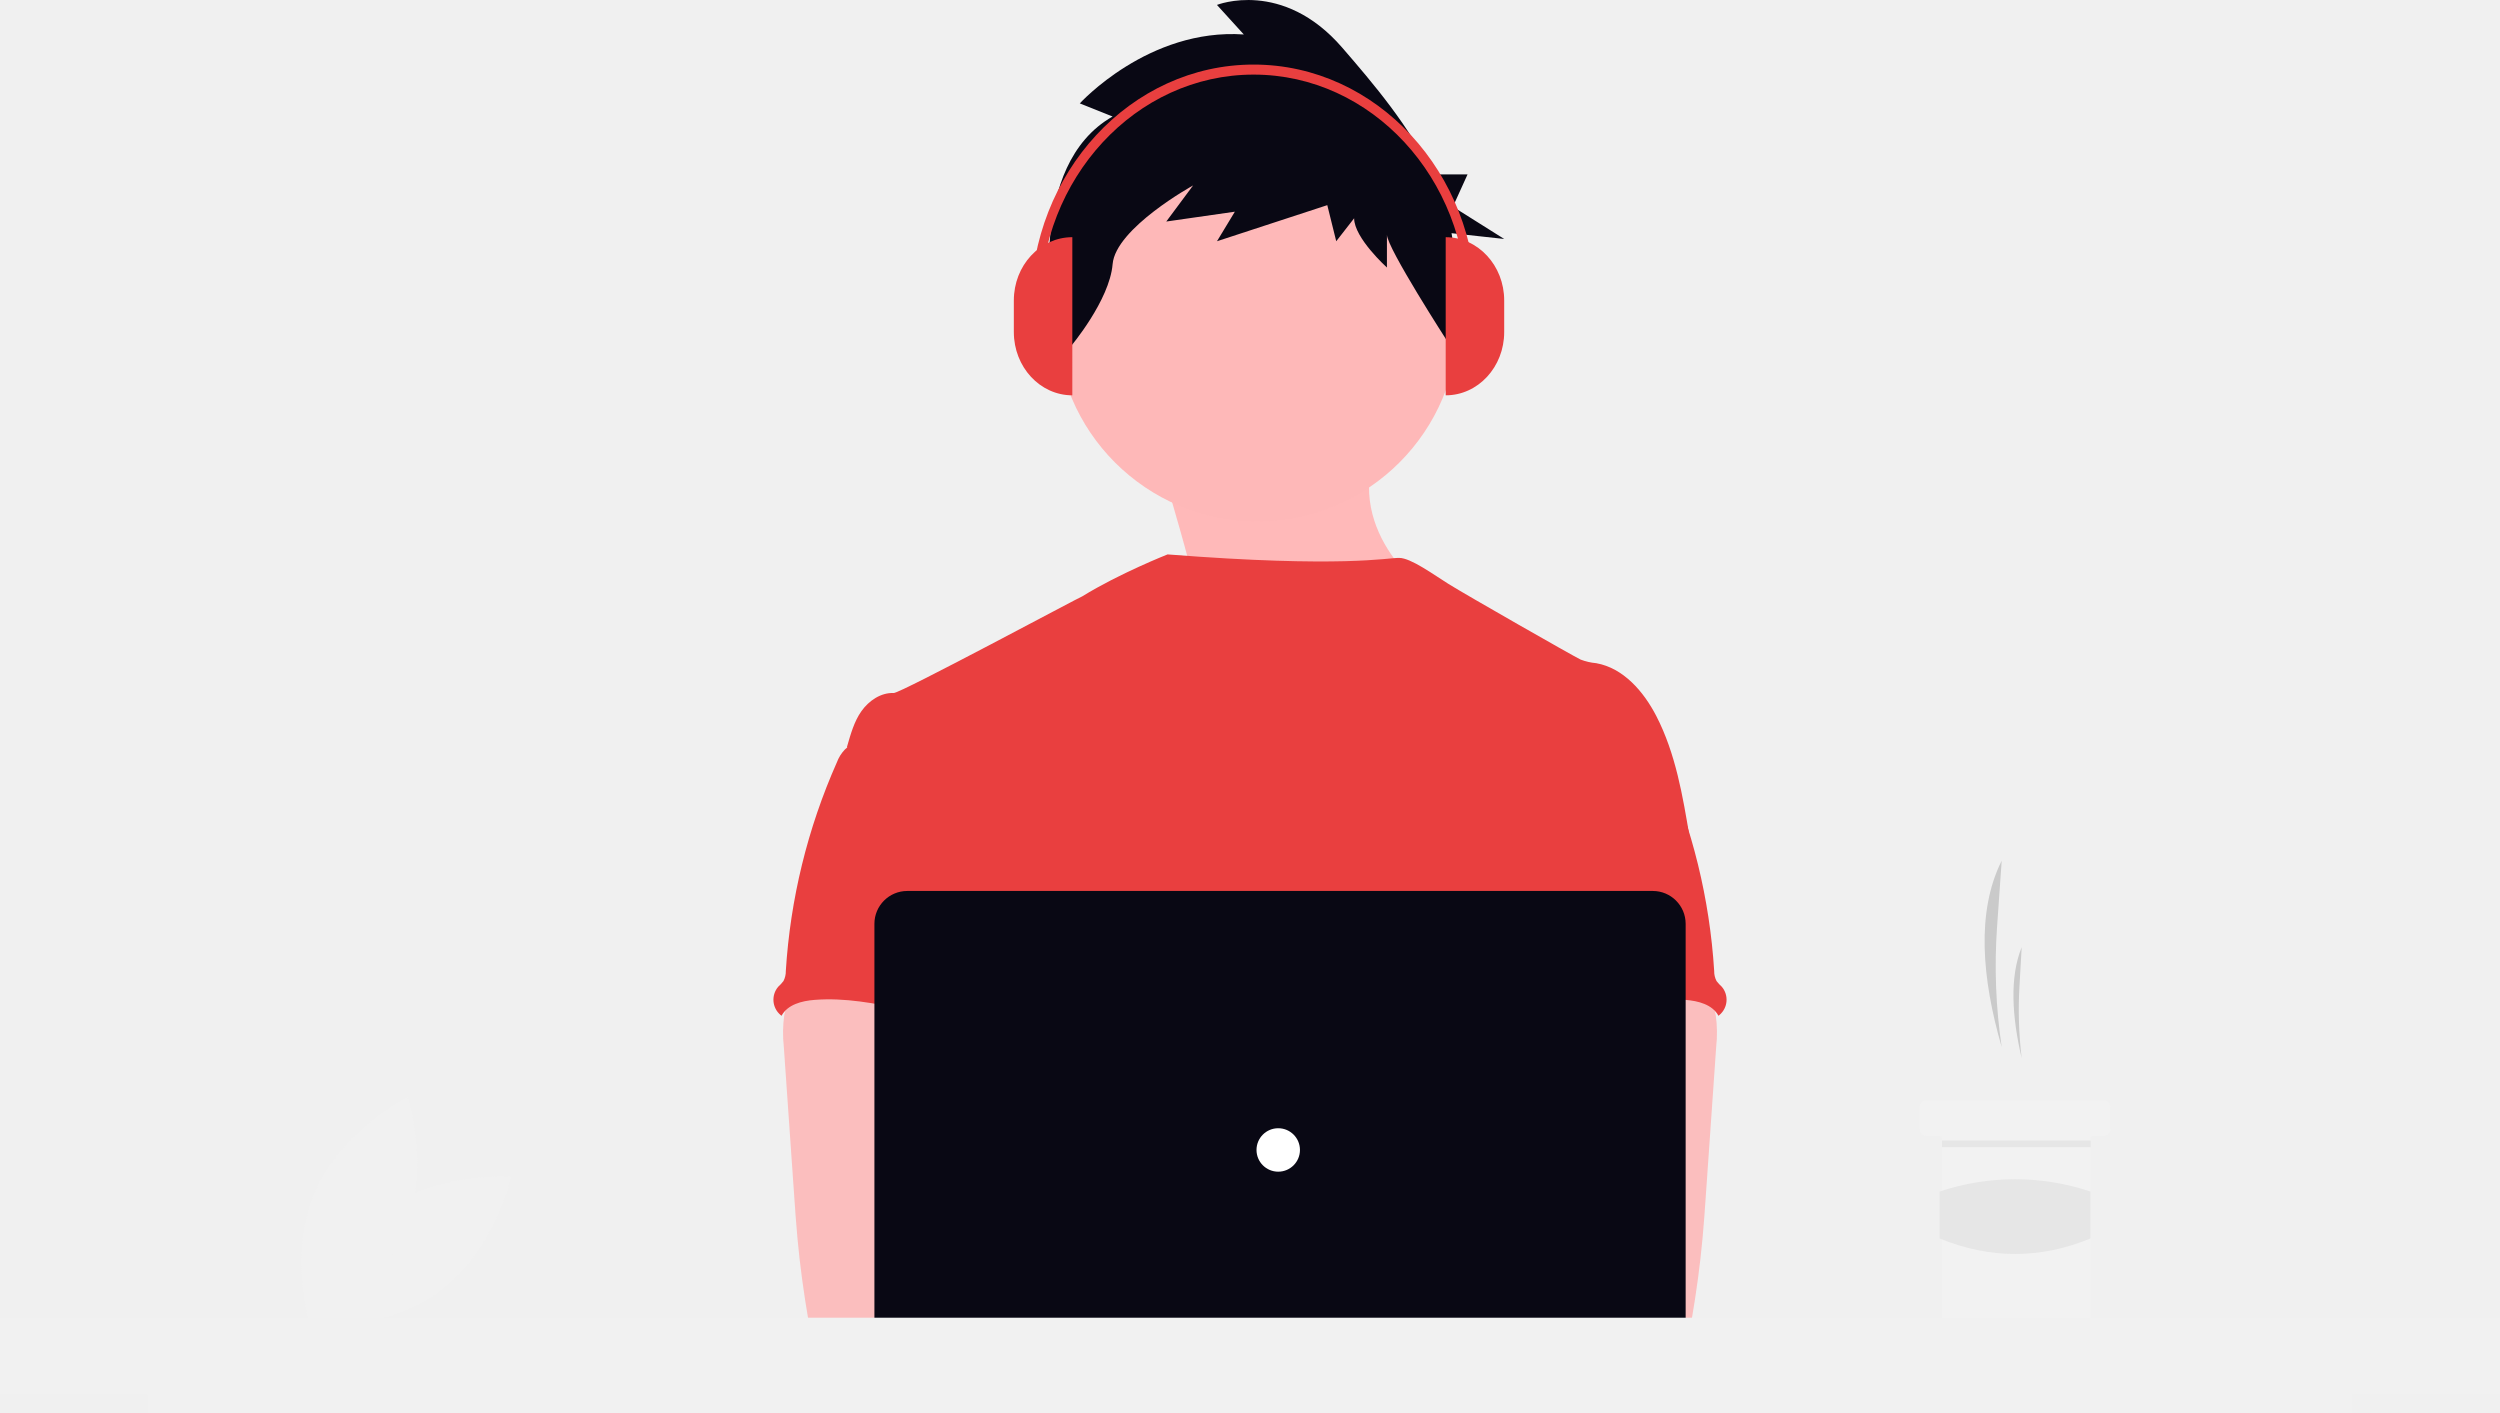
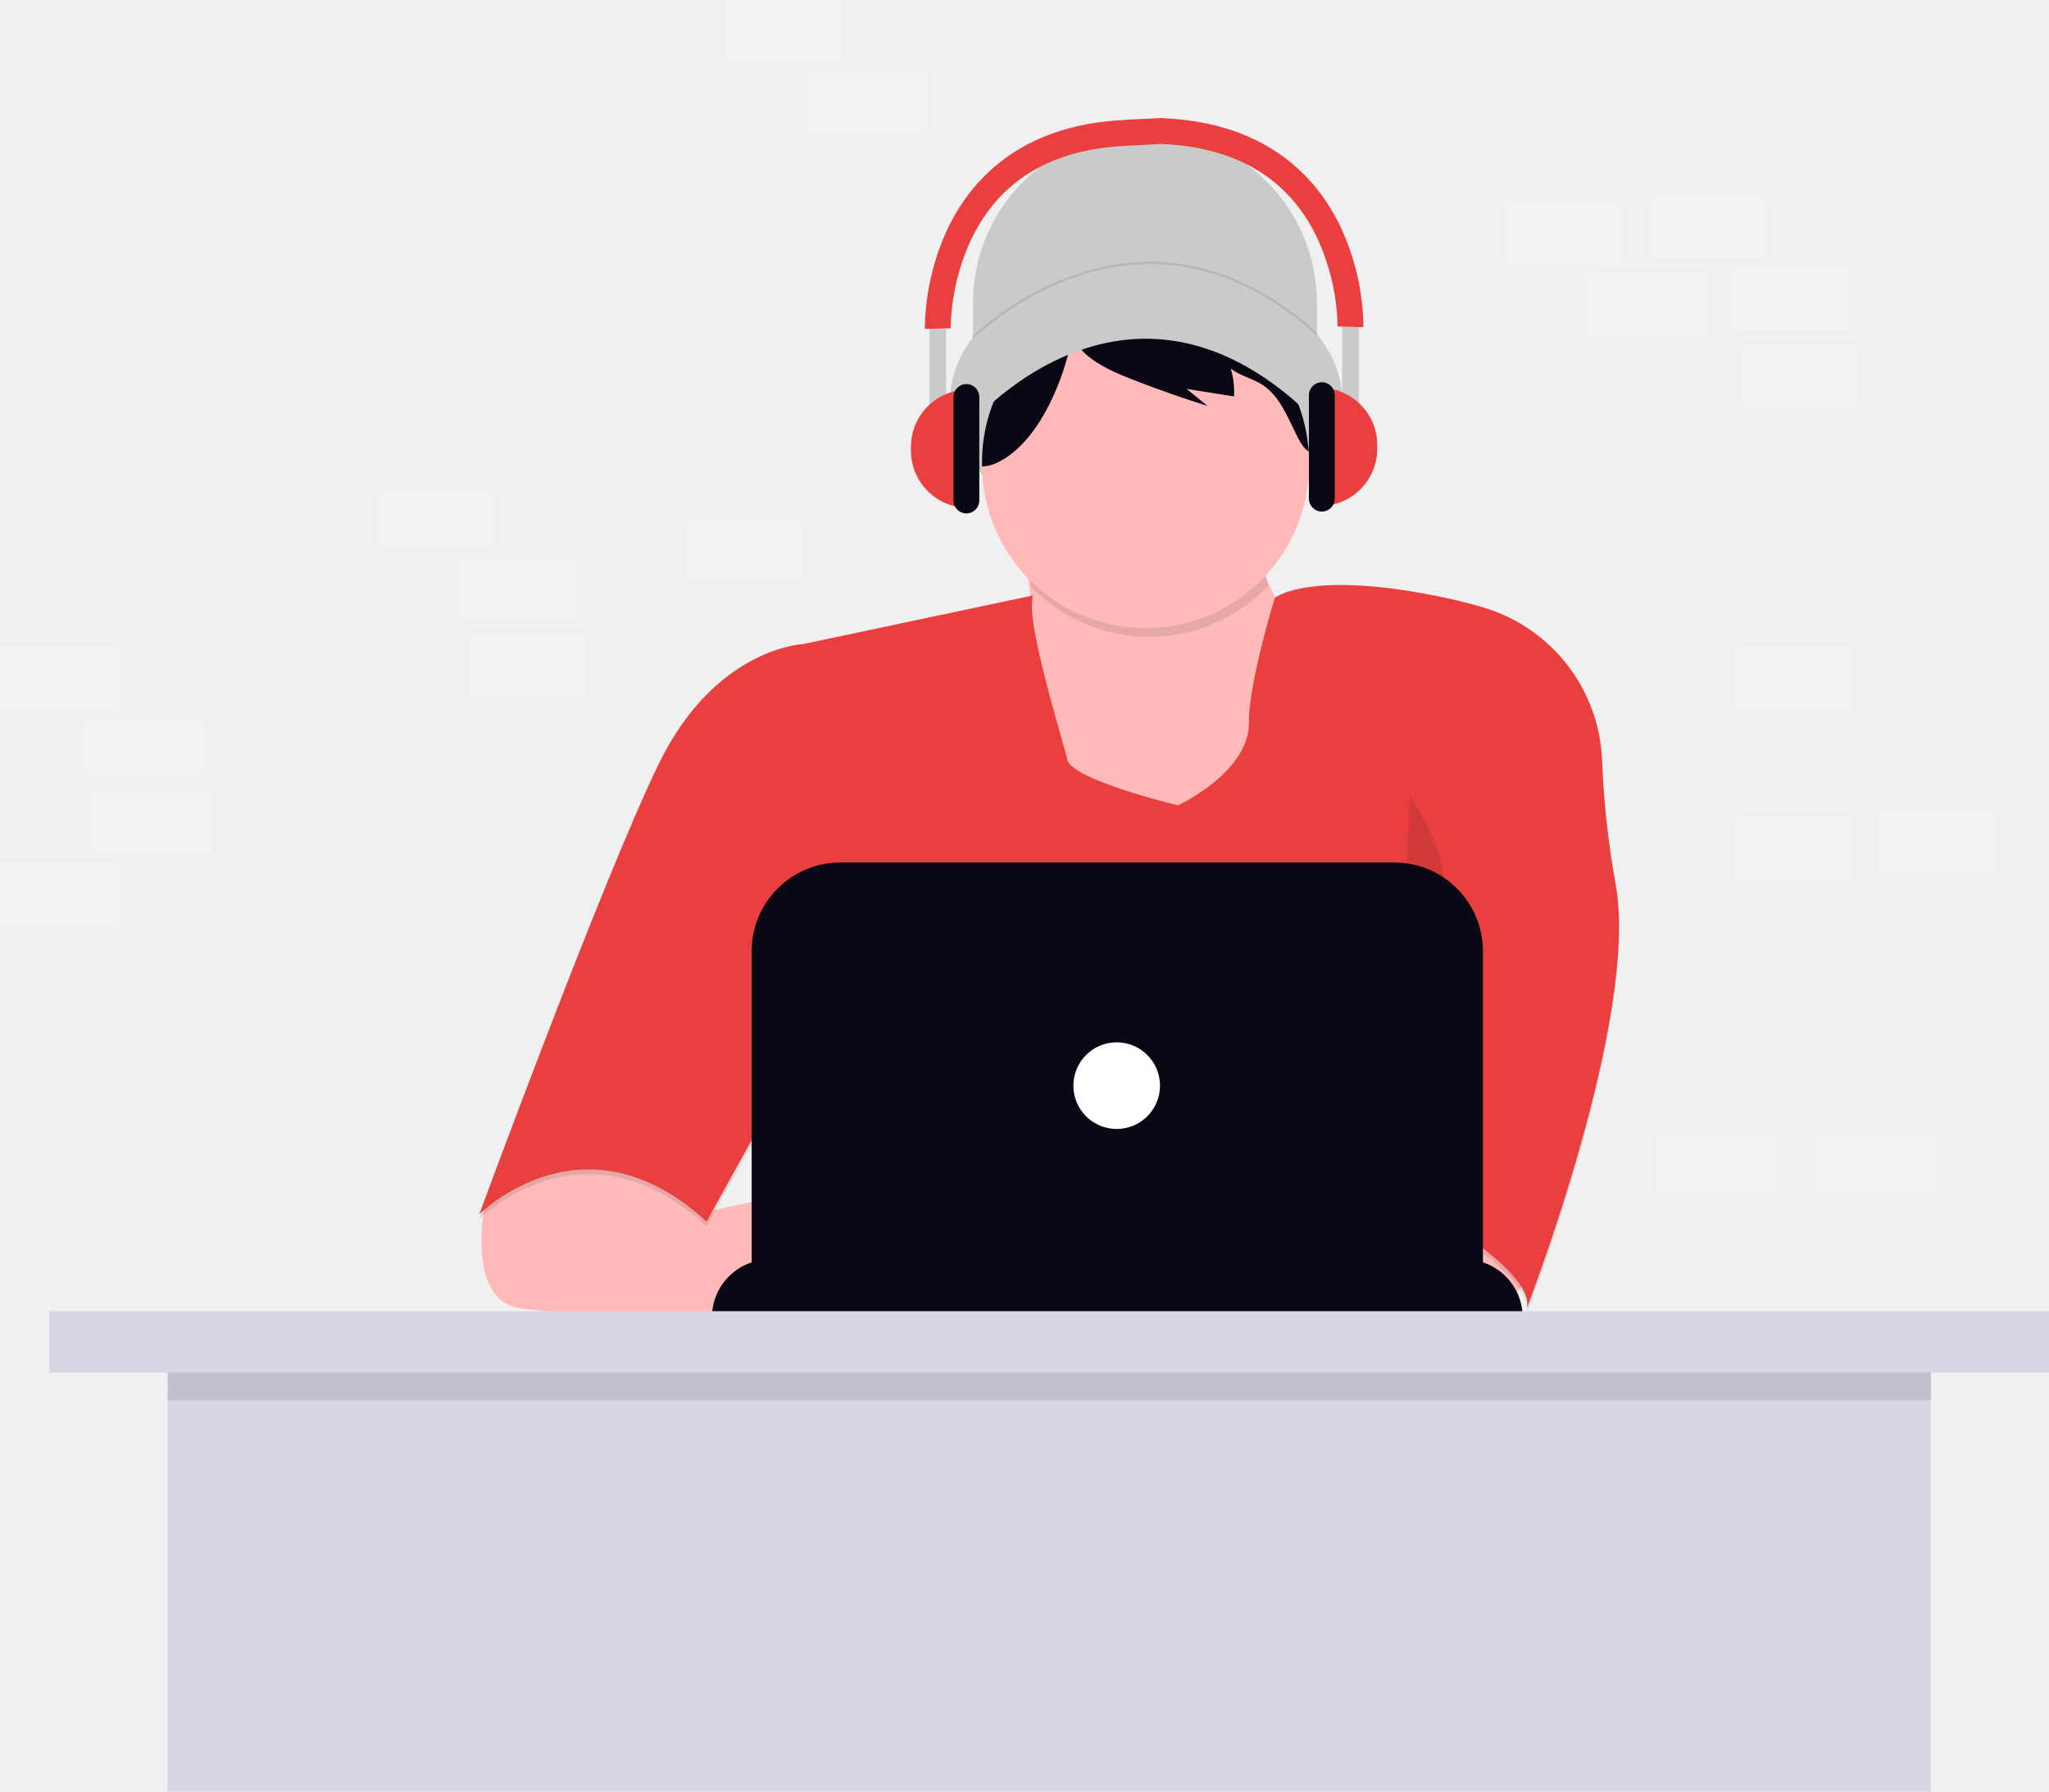
- <svg xmlns="http://www.w3.org/2000/svg" width="878.63" height="496.388" viewBox="0 0 878.63 496.388" role="img" artist="Katerina Limpitsouni" source="https://undraw.co/">
-   <g id="Group_69" data-name="Group 69" transform="translate(-520.685 -285.112)">
-     <path id="Path_1089-179" data-name="Path 1089" d="M294.716,621.2c-19.511,14.544-25.04,40.135-25.04,40.135s26.1,2.009,45.615-12.535,25.04-40.135,25.04-40.135S314.227,606.659,294.716,621.2Z" transform="translate(360 90)" fill="#f1f1f1" />
-     <path id="Path_1090-180" data-name="Path 1090" d="M302.844,628.032c-9.377,22.456-32.862,34.028-32.862,34.028s-8.281-24.837,1.1-47.293,32.862-34.028,32.862-34.028S312.221,605.576,302.844,628.032Z" transform="translate(360 90)" fill="#f1f1f1" />
-     <path id="Path_1091-181" data-name="Path 1091" d="M864.187,563.114h0a194.649,194.649,0,0,1-1.633-42.2l1.633-23.307h0C855.187,515.52,857.221,539.09,864.187,563.114Z" transform="translate(360 90)" fill="#cacaca" />
-     <path id="Path_274-182" data-name="Path 274" d="M449.813,336.284s23.446,77.372,16.412,86.751,75.028-51.582,75.028-51.582-30.48-21.1-18.757-51.582Z" transform="translate(482.023 122.697)" fill="#ffb9b9" />
-     <path id="Path_1092-183" data-name="Path 1092" d="M871.205,567.013h0a143.092,143.092,0,0,1-.786-25.116l.786-13.873h0C866.875,538.683,867.854,552.713,871.205,567.013Z" transform="translate(360 90)" fill="#cacaca" />
-     <path id="Path_1093-184" data-name="Path 1093" d="M902.4,584.17v7.8a2.351,2.351,0,0,1-2.339,2.339h-3.9a.777.777,0,0,0-.78.78V659.03a2.352,2.352,0,0,1-2.339,2.339H845.476a2.341,2.341,0,0,1-2.339-2.339V595.087a.782.782,0,0,0-.78-.78h-4.679a2.341,2.341,0,0,1-2.339-2.339v-7.8a2.336,2.336,0,0,1,2.339-2.339h62.383A2.346,2.346,0,0,1,902.4,584.17Z" transform="translate(360 90)" fill="#f2f2f2" />
-     <rect id="Rectangle_346" data-name="Rectangle 346" width="52.246" height="2.339" transform="translate(1203.207 685.945)" fill="#e6e6e6" />
-     <path id="Path_1094-185" data-name="Path 1094" d="M895.383,630.369c-17.483,7.235-35.156,7.315-53.026,0V613.888a83.274,83.274,0,0,1,53.026,0Z" transform="translate(360 90)" fill="#e6e6e6" />
-     <circle id="Ellipse_276" data-name="Ellipse 276" cx="70.666" cy="70.666" r="70.666" transform="translate(891.872 327.045)" fill="#feb8b8" />
-     <path id="Path_1095-186" data-name="Path 1095" d="M754.52,489.43c-2.43-14.619-4.936-29.519-11.731-42.689-4.466-8.626-11.554-16.847-21.11-18.552a20.421,20.421,0,0,1-5.5-1.272c-2.8-1.349-40.425-22.827-46.405-26.568-5.135-3.212-13.24-9.158-17.327-9.158-4.112-.09-19.878,3.579-81.414-1.231,0,0-16.9,6.663-29.985,14.743-.2-.131-63.869,34.06-66.261,33.97-4.53-.191-8.741,2.71-11.338,6.362s-3.814,8.174-5.089,12.546c13.907,30.97,26.631,61.98,40.539,92.95a7.931,7.931,0,0,1,1.006,3.815,9.309,9.309,0,0,1-1.73,3.815c-6.82,10.956-6.6,24.736-5.858,37.613s1.668,26.478-4.087,38.02c-1.565,3.169-3.6,6.069-5.089,9.238-3.486,7.177-4.746,30.131-2.71,37.842l255.121,7.309C730.068,673.1,754.52,489.43,754.52,489.43Z" transform="translate(360 90)" fill="#E93F3F" />
-     <path id="Path_1421-187" data-name="Path 1421" d="M436.31,551.9a45.045,45.045,0,0,0-.153,11.109l3.656,52.513c.343,4.949.681,9.887,1.146,14.824.877,9.581,2.188,19.086,3.815,28.578a5.09,5.09,0,0,0,5.216,4.949c16.1,3.406,32.726,3.27,49.153,2.342,25.067-1.4,89.2-4.046,93.116-9.136s1.635-13.322-3.474-17.438-89.739-14.149-89.739-14.149c.827-6.553,3.321-12.724,5.688-18.946,4.25-11.035,8.22-22.432,8.3-34.253s-4.377-24.25-14.061-31.022c-7.966-5.56-18.221-6.591-27.928-6.362-7.062.2-19.265-1.489-25.716,1.272C440.223,538.431,437.264,546.9,436.31,551.9Z" transform="translate(360 90)" fill="#fbbebe" />
-     <path id="Path_1430-188" data-name="Path 1430" d="M457.627,458.523a13.169,13.169,0,0,0-2.824,4.518,213.588,213.588,0,0,0-17.941,73.316,7.329,7.329,0,0,1-.827,3.55,15.535,15.535,0,0,1-1.87,2.023,7.024,7.024,0,0,0,.84,9.9q.173.146.356.281c2.1-3.951,7.125-5.242,11.592-5.586,21.389-1.692,42.282,8.259,63.734,7.508-1.514-5.23-3.691-10.256-4.925-15.548-5.459-23.5,8.156-49.089-.191-71.726-1.668-4.53-4.453-8.983-8.843-10.968a23.554,23.554,0,0,0-5.662-1.5c-5.421-.979-16.212-5.166-21.453-3.486-1.935.624-2.7,2.443-4.3,3.542C462.877,455.9,459.646,456.474,457.627,458.523Z" transform="translate(360 90)" fill="#E93F3F" />
-     <path id="Path_1421-2-189" data-name="Path 1421" d="M754.672,536.183c-6.451-2.762-18.653-1.069-25.716-1.272-9.707-.229-19.962.8-27.928,6.362-9.684,6.772-14.137,19.2-14.061,31.022s4.046,23.218,8.3,34.253c2.366,6.222,4.861,12.393,5.688,18.946,0,0-84.63,10.034-89.739,14.149s-7.392,12.348-3.474,17.438,126.173,10.2,142.269,6.794a5.09,5.09,0,0,0,5.216-4.949c1.627-9.491,2.937-19,3.815-28.578.465-4.937.8-9.874,1.146-14.824l3.657-52.513a45.045,45.045,0,0,0-.153-11.109C762.736,546.9,759.777,538.431,754.672,536.183Z" transform="translate(360 90)" fill="#fbbebe" />
-     <path id="Path_1430-2-190" data-name="Path 1430" d="M734.687,454.346c-1.6-1.1-2.366-2.918-4.3-3.542-5.241-1.68-16.032,2.507-21.453,3.486a23.554,23.554,0,0,0-5.662,1.5c-4.389,1.985-7.175,6.438-8.843,10.968-8.347,22.637,5.268,48.224-.191,71.726-1.234,5.293-3.411,10.318-4.925,15.548,21.453.751,42.346-9.2,63.734-7.508,4.467.343,9.493,1.635,11.592,5.586q.183-.135.356-.281a7.024,7.024,0,0,0,.84-9.9,15.53,15.53,0,0,1-1.87-2.023,7.329,7.329,0,0,1-.827-3.55A213.586,213.586,0,0,0,745.2,463.041a13.169,13.169,0,0,0-2.824-4.518C740.354,456.474,737.123,455.9,734.687,454.346Z" transform="translate(360 90)" fill="#E93F3F" />
-     <circle id="Ellipse_188" data-name="Ellipse 188" cx="19.073" cy="19.073" r="19.073" transform="translate(922.536 718.237)" fill="#fbbebe" />
-     <circle id="Ellipse_189" data-name="Ellipse 189" cx="19.073" cy="19.073" r="19.073" transform="translate(964.768 718.237)" fill="#fbbebe" />
-     <path id="Path_1096-191" data-name="Path 1096" d="M741.572,690.288H479.542A11.552,11.552,0,0,1,468,678.75V519.783a11.552,11.552,0,0,1,11.539-11.539H741.572a11.552,11.552,0,0,1,11.539,11.539V678.75a11.552,11.552,0,0,1-11.539,11.539Z" transform="translate(360 90)" fill="#090814" />
-     <circle id="Ellipse_263" data-name="Ellipse 263" cx="7.635" cy="7.635" r="7.635" transform="translate(962.287 681.632)" fill="#fff" />
-     <path id="Path_1097-192" data-name="Path 1097" d="M878.63,449.724H0v27H51.97V483H826.68v-6.276h51.95Z" transform="translate(520.685 298.5)" fill="#f1f1f1" />
-     <path id="Path_983-193" data-name="Path 983" d="M351.107,331.2l-11.517-4.608s24.105-26.533,57.632-24.227l-9.432-10.383s23.052-9.229,44.011,15c11.017,12.735,23.763,27.706,31.717,44.567h12.345l-5.151,11.345,18.031,11.345-18.508-2.03a62.776,62.776,0,0,1-1.751,29.381l.508,8.967s-21.464-33.212-21.464-37.82v11.538S436,373.882,436,366.96l-6.288,8.077-3.144-12.687L387.8,375.036l6.283-10.388-24.105,3.461,9.431-12.687s-27.244,15-28.292,27.688-14.669,28.84-14.669,28.84l-6.288-11.537S320.729,348.5,351.107,331.2Z" transform="translate(560.596 -5.14)" fill="#090814" />
-     <path id="Path_1098-194" data-name="Path 1098" d="M537.556,334.049h0C526.2,334.049,517,324.1,517,311.82h0V300.7c0-12.277,9.2-22.229,20.559-22.229h0Z" transform="translate(360 90)" fill="#E93F3F" />
-     <path id="Path_1099-195" data-name="Path 1099" d="M668.779,278.476h0c11.355,0,20.559,9.952,20.559,22.229V311.82c0,12.277-9.2,22.229-20.559,22.229h0Z" transform="translate(360 90)" fill="#E93F3F" />
-     <path id="Path_1100-196" data-name="Path 1100" d="M679.553,302.452h-3.262c0-44.73-33.656-81.121-75.026-81.121s-75.026,36.391-75.026,81.121h-3.262c0-46.675,35.12-84.648,78.288-84.648S679.553,255.777,679.553,302.452Z" transform="translate(360 90)" fill="#E93F3F" />
+ <svg xmlns="http://www.w3.org/2000/svg" width="900.31" height="787" viewBox="0 0 900.31 787" role="img" artist="Katerina Limpitsouni" source="https://undraw.co/">
+   <g id="Group_2" data-name="Group 2" transform="translate(-510.055 -146.5)">
+     <rect id="Rectangle_34" data-name="Rectangle 34" width="52" height="27" transform="translate(1272.055 430.5)" fill="#f2f2f2" opacity="0.998" />
+     <rect id="Rectangle_36" data-name="Rectangle 36" width="52" height="27" transform="translate(1234.055 233.5)" fill="#f2f2f2" opacity="0.998" />
+     <rect id="Rectangle_37" data-name="Rectangle 37" width="52" height="27" transform="translate(1271.055 264.5)" fill="#f2f2f2" opacity="0.998" />
+     <rect id="Rectangle_38" data-name="Rectangle 38" width="52" height="27" transform="translate(1171.055 235.5)" fill="#f2f2f2" opacity="0.998" />
+     <rect id="Rectangle_39" data-name="Rectangle 39" width="52" height="27" transform="translate(510.055 525.5)" fill="#f2f2f2" opacity="0.998" />
+     <rect id="Rectangle_40" data-name="Rectangle 40" width="52" height="27" transform="translate(1275.055 297.5)" fill="#f2f2f2" opacity="0.998" />
+     <rect id="Rectangle_41" data-name="Rectangle 41" width="52" height="27" transform="translate(1208.055 266.5)" fill="#f2f2f2" opacity="0.998" />
+     <rect id="Rectangle_42" data-name="Rectangle 42" width="52" height="27" transform="translate(1335.055 503.5)" fill="#f2f2f2" opacity="0.998" />
+     <rect id="Rectangle_43" data-name="Rectangle 43" width="52" height="27" transform="translate(1272.055 505.5)" fill="#f2f2f2" opacity="0.998" />
+     <rect id="Rectangle_44" data-name="Rectangle 44" width="52" height="27" transform="translate(510.055 430.5)" fill="#f2f2f2" opacity="0.998" />
+     <rect id="Rectangle_45" data-name="Rectangle 45" width="52" height="27" transform="translate(547.055 461.5)" fill="#f2f2f2" opacity="0.998" />
+     <rect id="Rectangle_46" data-name="Rectangle 46" width="52" height="27" transform="translate(828.055 146.5)" fill="#f2f2f2" opacity="0.998" />
+     <rect id="Rectangle_47" data-name="Rectangle 47" width="52" height="27" transform="translate(1238.055 644.5)" fill="#f2f2f2" opacity="0.998" />
+     <rect id="Rectangle_48" data-name="Rectangle 48" width="52" height="27" transform="translate(551.055 494.5)" fill="#f2f2f2" opacity="0.998" />
+     <rect id="Rectangle_49" data-name="Rectangle 49" width="52" height="27" transform="translate(865.055 177.5)" fill="#f2f2f2" opacity="0.998" />
+     <rect id="Rectangle_50" data-name="Rectangle 50" width="52" height="27" transform="translate(675.055 360.5)" fill="#f2f2f2" opacity="0.998" />
+     <rect id="Rectangle_51" data-name="Rectangle 51" width="52" height="27" transform="translate(712.055 391.5)" fill="#f2f2f2" opacity="0.998" />
+     <rect id="Rectangle_52" data-name="Rectangle 52" width="52" height="27" transform="translate(811.055 374.5)" fill="#f2f2f2" opacity="0.998" />
+     <rect id="Rectangle_53" data-name="Rectangle 53" width="52" height="27" transform="translate(716.055 424.5)" fill="#f2f2f2" opacity="0.998" />
+     <rect id="Rectangle_54" data-name="Rectangle 54" width="52" height="27" transform="translate(1308.055 644.5)" fill="#f2f2f2" opacity="0.998" />
+     <path id="Path_72-271" data-name="Path 72" d="M503.71,57.57h0a75.57,75.57,0,0,1,75.57,75.57v32.24H428.14V133.14a75.57,75.57,0,0,1,75.57-75.57Z" transform="translate(509.425 146.5)" fill="#cacaca" />
+     <ellipse id="Ellipse_16" data-name="Ellipse 16" cx="86.14" cy="59.19" rx="86.14" ry="59.19" transform="translate(927.525 263.26)" fill="#cacaca" />
+     <path id="Path_73-272" data-name="Path 73" d="M598.44,289.79s18,94.07,0,119.44,55,35.41,55,35.41L729,417.16l10.57-67.65s-46-25.9-36.47-78.22Z" transform="translate(360.005 90)" fill="#ffb9b9" />
+     <path id="Path_74-273" data-name="Path 74" d="M821.46,606.89s4.76,20.61-21.14,24.31a146.452,146.452,0,0,1-46.08-.55l-5.71-51.77h60.25Z" transform="translate(360.005 90)" fill="#ffb9b9" />
+     <path id="Path_75-274" data-name="Path 75" d="M364.12,580.51S352.68,627,378.58,631.2s121,4.23,121,4.23v-55l-43.06,9.2L416.1,550.87Z" transform="translate(360.005 90)" fill="#ffb9b9" />
+     <path id="Path_76-275" data-name="Path 76" d="M604,320.18l-101.21,21.4s-38.58,1.59-63.42,52.85-78.75,197.66-78.75,197.66,46-46.51,99.89,3.17l35.94-65-7.93,103.06H767V584.69s58.13,31.18,53.91,48.62c0,0,49.75-128.18,39-186.43a396.174,396.174,0,0,1-5.94-54.5h0a73,73,0,0,0-51.38-66.67c-5.24-1.61-11-3.12-17.4-4.47-59.72-12.68-75,0-75,0s-11.57,37.64-11.36,54.7c.26,21.93-31.18,36.47-31.18,36.47s-46.51-11.1-48.62-20.08S600.28,330.75,604,320.18Z" transform="translate(360.005 90)" opacity="0.1" />
+     <path id="Path_77-276" data-name="Path 77" d="M604,318.07l-101.21,21.4s-38.58,1.59-63.42,52.85S360.61,590,360.61,590s46-46.51,99.89,3.17l35.94-65L488.51,631.2H767V582.58s58.13,31.18,53.91,48.62c0,0,49.75-128.18,39-186.43a396.194,396.194,0,0,1-5.94-54.5h0a73,73,0,0,0-51.38-66.67c-5.24-1.61-11-3.12-17.4-4.47-59.72-12.68-75,0-75,0s-11.57,37.64-11.36,54.7c.26,21.93-31.18,36.47-31.18,36.47s-46.51-11.1-48.62-20.08S600.28,328.64,604,318.07Z" transform="translate(360.005 90)" fill="#E93F3f" />
+     <path id="Path_78-277" data-name="Path 78" d="M707.42,313.58a71.53,71.53,0,0,1-2.76-37.52L600,294.55s1.51,7.91,3.22,19.76a71.86,71.86,0,0,0,104.18-.73Z" transform="translate(360.005 90)" opacity="0.1" />
+     <path id="Path_79-278" data-name="Path 79" d="M725.27,259.67a71.875,71.875,0,1,1-143.74,1.74c.01-.58.01-1.16.01-1.74a71.856,71.856,0,0,1,83.93-70.87h0a71.82,71.82,0,0,1,59.61,66.1Q725.27,257.27,725.27,259.67Z" transform="translate(360.005 90)" fill="#ffb9b9" />
+     <path id="Path_82-279" data-name="Path 82" d="M628.36,192.3l.1-.06a71.816,71.816,0,0,0-46.93,67.43q0,.87,0,1.74a16,16,0,0,0,6.45-1.55c17.52-8.18,28-33.2,32.16-50.65C621.64,203,623.05,195.93,628.36,192.3Z" transform="translate(360.005 90)" fill="#090814" />
+     <path id="Path_83-280" data-name="Path 83" d="M683.37,194.32a71.279,71.279,0,0,0-17.87-5.51,23.06,23.06,0,0,1,12.83,8.06,32.859,32.859,0,0,1,3.93,7,72.07,72.07,0,0,0-60.45,1.25c4.51,9.89,18.5,15.28,27.84,18.89q15.34,5.92,31,10.83l-9.24-7.5,20.87,3.32a36.153,36.153,0,0,0-1.46-12.3c4,3.22,9.3,4.3,13.64,7,8.13,5.13,11.52,15,15.95,23.55,1.17,2.26,2.55,4.57,4.66,6a71.91,71.91,0,0,0-41.7-60.59Z" transform="translate(360.005 90)" fill="#090814" />
+     <path id="Path_85-281" data-name="Path 85" d="M573.33,246.19s74-92,159.61,0l-7.4-20.61s-40.17-58.66-68.7-46-56.55,21.67-56.55,21.67Z" transform="translate(360.005 90)" fill="#cacaca" />
+     <path id="Path_86-282" data-name="Path 86" d="M512.55,444.38s-15.85,42.28,6.34,80.33-19.55,53.91-19.55,53.91" transform="translate(360.005 90)" opacity="0.1" />
+     <path id="Path_87-283" data-name="Path 87" d="M769.4,406.33s27.48,34.88,9.51,66.06S762,578.62,762,578.62" transform="translate(360.005 90)" opacity="0.1" />
+     <path id="Path_88-284" data-name="Path 88" d="M338.82,553.3H644.29a25.37,25.37,0,0,1,25.37,25.37H313.46A25.37,25.37,0,0,1,338.82,553.3Z" transform="translate(509.425 146.5)" fill="#090814" />
+     <path id="Path_89-285" data-name="Path 89" d="M369.9,378.89H613.22a39,39,0,0,1,39,39V559.11H330.9V417.89A39,39,0,0,1,369.9,378.89Z" transform="translate(509.425 146.5)" fill="#090814" />
+     <circle id="Ellipse_17" data-name="Ellipse 17" cx="19.03" cy="19.03" r="19.03" transform="translate(981.685 604.4)" fill="#fff" />
+     <path id="Path_90-286" data-name="Path 90" d="M577.56,204.7s72.72-72.68,151.15-1.33" transform="translate(360.005 90)" fill="none" stroke="#000" stroke-miterlimit="10" stroke-width="1" opacity="0.1" />
+     <rect id="Rectangle_55" data-name="Rectangle 55" width="7.3" height="41.39" transform="translate(1099.785 290.07)" fill="#cacaca" />
+     <path id="Path_91-287" data-name="Path 91" d="M580.62,170.35h0a25.16,25.16,0,0,1,25.16,25.16v1.62a25.16,25.16,0,0,1-25.16,25.16h0Z" transform="translate(509.425 146.5)" fill="#E93F3f" />
+     <rect id="Rectangle_56" data-name="Rectangle 56" width="11.36" height="56.81" rx="5.68" transform="translate(1085.175 314.42)" fill="#090814" />
+     <rect id="Rectangle_57" data-name="Rectangle 57" width="7.3" height="41.39" transform="translate(925.745 332.27) rotate(180)" fill="#cacaca" />
+     <path id="Path_92-288" data-name="Path 92" d="M550.32,227.66h0a25.16,25.16,0,0,1,25.16,25.16v1.62a25.16,25.16,0,0,1-25.16,25.16h0Z" transform="translate(1485.805 597.26) rotate(180)" fill="#E93F3f" />
+     <rect id="Rectangle_58" data-name="Rectangle 58" width="11.36" height="56.81" rx="5.68" transform="translate(940.355 372.03) rotate(180)" fill="#090814" />
+     <path id="Path_93-289" data-name="Path 93" d="M738.92,155.83c-9.89-20.56-31.43-45.42-77.86-47.41v-.06h-.56l-16.45.78v.08c-46.12,2.12-67.56,26.89-77.42,47.38A106.59,106.59,0,0,0,556.41,201l5.68-.14,5.68-.13A96.651,96.651,0,0,1,577,161.21c12.52-25.72,35.56-39.39,68.47-40.66h0l14.55-.81h0C692.95,121,716,134.69,728.51,160.4a96.652,96.652,0,0,1,9.25,39.54l5.68.13,5.68.14a106.59,106.59,0,0,0-10.2-44.38Z" transform="translate(360.005 90)" fill="#E93F3f" />
+     <rect id="Rectangle_59" data-name="Rectangle 59" width="774.71" height="208" transform="translate(583.705 725.5)" fill="#d6d6e3" />
+     <rect id="Rectangle_60" data-name="Rectangle 60" width="774.71" height="22" transform="translate(583.705 739.5)" opacity="0.1" />
+     <rect id="Rectangle_61" data-name="Rectangle 61" width="878.63" height="27" transform="translate(531.735 722.5)" fill="#d6d6e3" />
  </g>
</svg>
